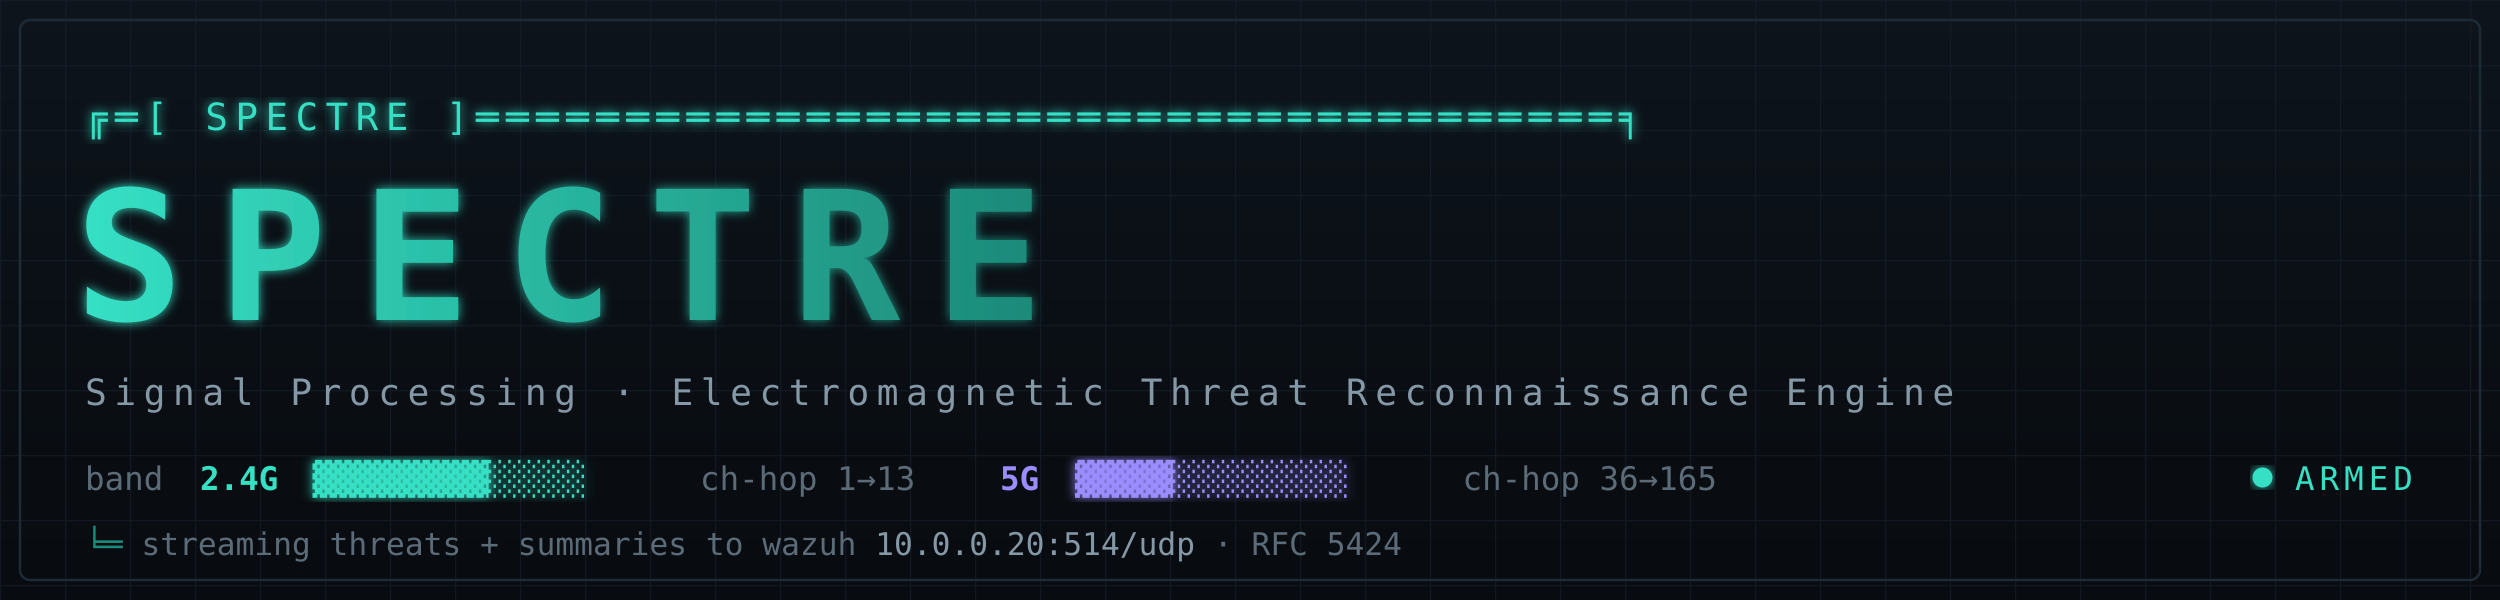
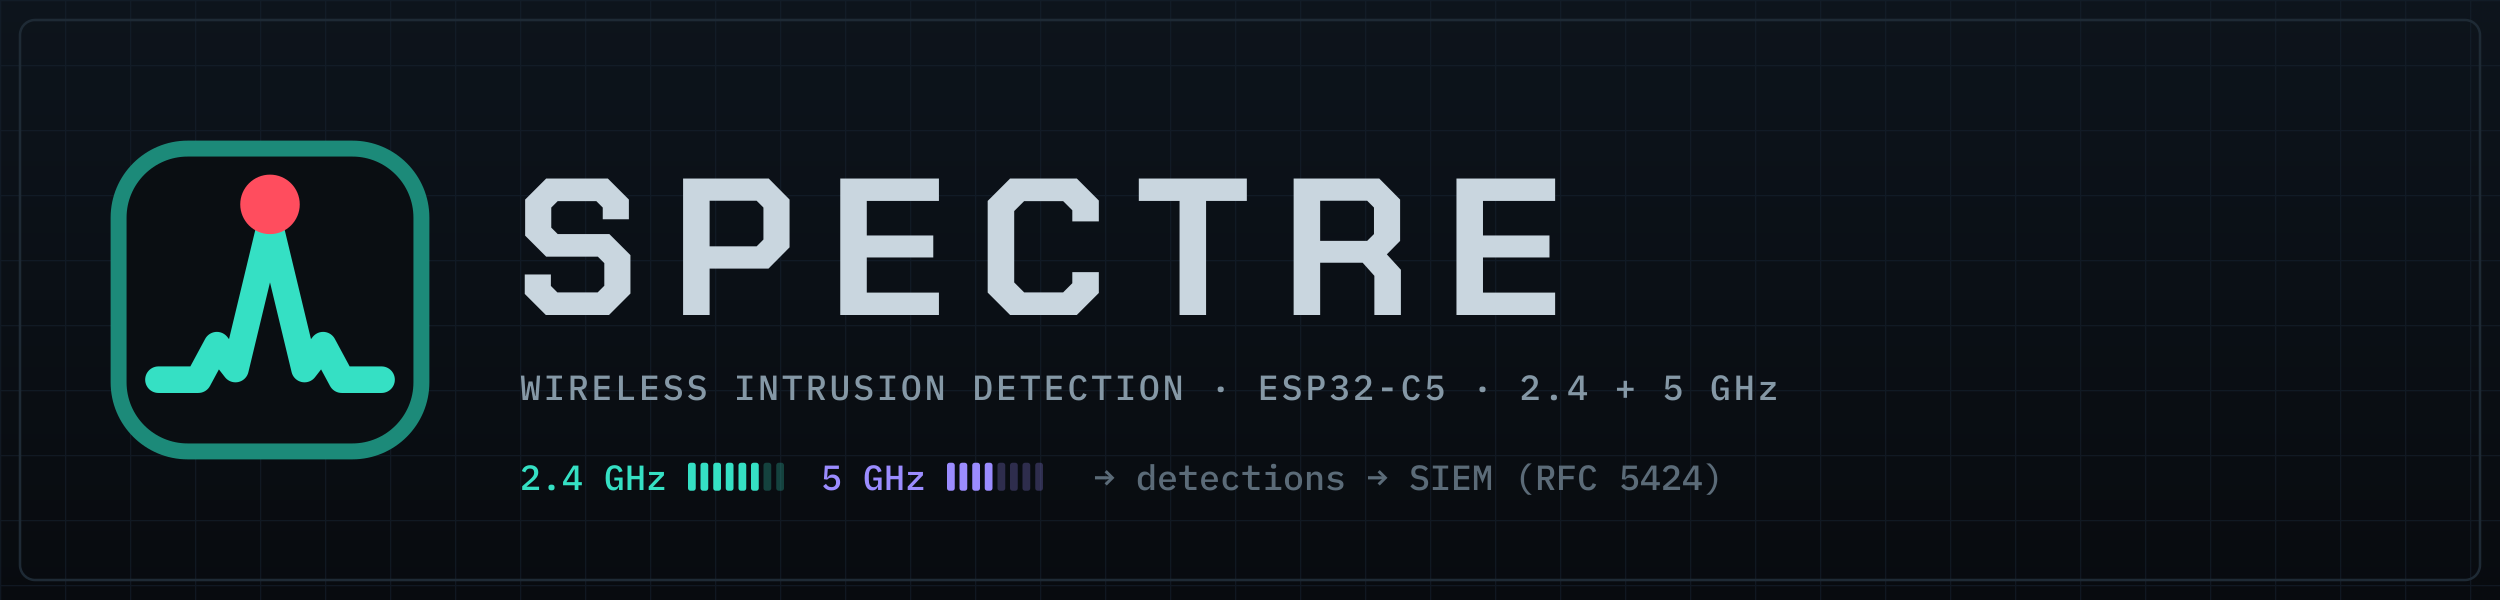
- <svg xmlns="http://www.w3.org/2000/svg" width="1000" height="240" viewBox="0 0 1000 240" font-family="'SFMono-Regular','JetBrains Mono',Consolas,monospace">
+ <svg xmlns="http://www.w3.org/2000/svg" width="1000" height="240" viewBox="0 0 1000 240" role="img" aria-label="SPECTRE">
  <defs>
+     <pattern id="grid" width="26" height="26" patternUnits="userSpaceOnUse">
+       <path d="M26 0H0V26" fill="none" stroke="#16222e" stroke-width="1" />
+     </pattern>
    <linearGradient id="bg" x1="0" y1="0" x2="0" y2="1">
      <stop offset="0" stop-color="#0d141c" />
      <stop offset="1" stop-color="#080b0f" />
    </linearGradient>
-     <linearGradient id="phos" x1="0" y1="0" x2="1" y2="0">
-       <stop offset="0" stop-color="#35e0c4" />
-       <stop offset="1" stop-color="#1c8a79" />
-     </linearGradient>
-     <filter id="glow">
-       <feGaussianBlur stdDeviation="2.2" result="b" />
-       <feMerge>
-         <feMergeNode in="b" />
-         <feMergeNode in="SourceGraphic" />
-       </feMerge>
-     </filter>
-     <pattern id="grid" width="26" height="26" patternUnits="userSpaceOnUse">
-       <path d="M26 0H0V26" fill="none" stroke="#16222e" stroke-width="1" />
-     </pattern>
  </defs>
  <rect width="1000" height="240" fill="url(#bg)" />
  <rect width="1000" height="240" fill="url(#grid)" opacity="0.6" />
-   <rect x="8" y="8" width="984" height="224" fill="none" stroke="#1e2a35" rx="4" />
-   <text x="34" y="52" fill="#35e0c4" font-size="15" letter-spacing="3" filter="url(#glow)">╔═[ SPECTRE ]══════════════════════════════════════╕</text>
-   <text x="30" y="128" fill="url(#phos)" font-size="72" font-weight="700" letter-spacing="14" filter="url(#glow)">SPECTRE</text>
-   <text x="34" y="162" fill="#8598a6" font-size="14.5" letter-spacing="3">Signal Processing · Electromagnetic Threat Reconnaissance Engine</text>
-   <text x="34" y="196" fill="#5b6b78" font-size="13">band</text>
-   <text x="80" y="196" fill="#35e0c4" font-size="13" font-weight="600">2.4G</text>
-   <text x="125" y="196" fill="#35e0c4" font-size="13" filter="url(#glow)">▓▓▓▓▓▓▓▓▓░░░░░</text>
-   <text x="280" y="196" fill="#5b6b78" font-size="13">ch-hop 1→13</text>
-   <text x="400" y="196" fill="#9b8cff" font-size="13" font-weight="600">5G</text>
-   <text x="430" y="196" fill="#9b8cff" font-size="13" filter="url(#glow)">▓▓▓▓▓░░░░░░░░░</text>
-   <text x="585" y="196" fill="#5b6b78" font-size="13">ch-hop 36→165</text>
-   <circle cx="905" cy="191" r="4" fill="#35e0c4" filter="url(#glow)" />
-   <text x="918" y="196" fill="#35e0c4" font-size="13" letter-spacing="2">ARMED</text>
-   <text x="34" y="222" fill="#5b6b78" font-size="12.5">
-     <tspan fill="#1c8a79">╘═</tspan> streaming threats + summaries to wazuh <tspan fill="#8598a6">10.0.0.20:514/udp</tspan> · RFC 5424</text>
+   <rect x="8" y="8" width="984" height="224" fill="none" stroke="#1e2a35" rx="6" />
+   <g transform="translate(40 52) scale(2.125)">
+     <rect x="3.5" y="3.5" width="57" height="57" rx="13" fill="#0a0e12" stroke="#1c8a79" stroke-width="3" />
+     <path d="M11 47 H18.5 L22 40.5 L25.5 45 L32 18 L38.5 45 L42 40.5 L45.5 47 H53" fill="none" stroke="#35e0c4" stroke-width="5" stroke-linecap="round" stroke-linejoin="round" />
+     <circle cx="32" cy="14" r="5.6" fill="#ff4d5e" />
+   </g>
+   <path d="M209.9 117.576V109.776H220.352V114.378L222.926 116.952H239.072L241.724 114.3V105.252L239.15 102.678H218.48L210.056 94.254V79.824L218.48 71.4H243.128L251.552 79.824V87.702H241.1V83.022L238.526 80.448H223.082L220.508 83.022V91.056L223.082 93.63H243.752L252.176 102.054V117.42L243.596 126.0H218.324Z M273.236 71.4H307.478L315.824 79.824V98.934L307.4 107.436H283.844V126.0H273.236ZM302.642 98.544 305.372 95.814V83.022L302.642 80.292H283.844V98.544Z M336.104 71.4H375.572V80.37H346.712V94.176H373.31V102.99H346.712V117.03H375.572V126.0H336.104Z M395.072 117.03V80.37L404.042 71.4H430.718L439.532 80.214V88.56H428.924V84.114L425.258 80.448H409.658L405.68 84.426V112.974L409.658 116.952H425.258L428.924 113.286V108.84H439.532V117.186L430.718 126.0H404.042Z M471.824 80.37H455.522V71.4H498.734V80.37H482.432V126.0H471.824Z M560.354 107.904V126.0H549.746V110.322L545.066 105.096H528.062V126.0H517.454V71.4H551.696L560.042 79.824V96.36L554.738 101.742ZM528.062 96.36H546.86L549.59 93.63V83.022L546.86 80.292H528.062Z M582.584 71.4H622.052V80.37H593.192V94.176H619.79V102.99H593.192V117.03H622.052V126.0H582.584Z" fill="#c9d6df" />
+   <path d="M209.05 160.0 208.35 150.228H209.722L210.072 155.912L210.226 158.418H210.338L211.444 152.594H212.998L214.104 158.418H214.216L214.37 155.912L214.734 150.228H216.05L215.35 160.0H213.25L212.256 154.344H212.144L211.15 160.0Z M218.64 160.0V158.81H220.936V151.418H218.64V150.228H224.8V151.418H222.504V158.81H224.8V160.0Z M229.77 160.0H228.216V150.228H231.87Q233.27 150.228 234.005 151.012Q234.74 151.796 234.74 153.168Q234.74 154.288 234.194 155.016Q233.648 155.744 232.626 155.912L234.88 160.0H233.144L231.072 156.052H229.77ZM231.646 154.792Q233.102 154.792 233.102 153.462V152.86Q233.102 151.53 231.646 151.53H229.77V154.792Z M237.764 160.0V150.228H243.882V151.544H239.332V154.386H243.714V155.702H239.332V158.684H243.882V160.0Z M247.592 160.0V150.228H249.16V158.684H253.612V160.0Z M256.804 160.0V150.228H262.922V151.544H258.372V154.386H262.754V155.702H258.372V158.684H262.922V160.0Z M269.236 160.168Q267.962 160.168 267.094 159.72Q266.226 159.272 265.666 158.53L266.674 157.564Q267.234 158.236 267.864 158.551Q268.494 158.866 269.292 158.866Q270.216 158.866 270.713 158.446Q271.21 158.026 271.21 157.242Q271.21 156.612 270.846 156.269Q270.482 155.926 269.6 155.772L268.536 155.604Q267.836 155.492 267.36 155.233Q266.884 154.974 266.59 154.617Q266.296 154.26 266.163 153.819Q266.03 153.378 266.03 152.888Q266.03 151.502 266.926 150.781Q267.822 150.06 269.39 150.06Q270.552 150.06 271.371 150.431Q272.19 150.802 272.694 151.474L271.714 152.454Q271.308 151.964 270.755 151.663Q270.202 151.362 269.39 151.362Q268.522 151.362 268.067 151.733Q267.612 152.104 267.612 152.818Q267.612 153.42 267.969 153.763Q268.326 154.106 269.236 154.26L270.272 154.442Q271.588 154.68 272.19 155.401Q272.792 156.122 272.792 157.158Q272.792 157.83 272.561 158.39Q272.33 158.95 271.875 159.342Q271.42 159.734 270.755 159.951Q270.09 160.168 269.236 160.168Z M278.756 160.168Q277.482 160.168 276.614 159.72Q275.746 159.272 275.186 158.53L276.194 157.564Q276.754 158.236 277.384 158.551Q278.014 158.866 278.812 158.866Q279.736 158.866 280.233 158.446Q280.73 158.026 280.73 157.242Q280.73 156.612 280.366 156.269Q280.002 155.926 279.12 155.772L278.056 155.604Q277.356 155.492 276.88 155.233Q276.404 154.974 276.11 154.617Q275.816 154.26 275.683 153.819Q275.55 153.378 275.55 152.888Q275.55 151.502 276.446 150.781Q277.342 150.06 278.91 150.06Q280.072 150.06 280.891 150.431Q281.71 150.802 282.214 151.474L281.234 152.454Q280.828 151.964 280.275 151.663Q279.722 151.362 278.91 151.362Q278.042 151.362 277.587 151.733Q277.132 152.104 277.132 152.818Q277.132 153.42 277.489 153.763Q277.846 154.106 278.756 154.26L279.792 154.442Q281.108 154.68 281.71 155.401Q282.312 156.122 282.312 157.158Q282.312 157.83 282.081 158.39Q281.85 158.95 281.395 159.342Q280.94 159.734 280.275 159.951Q279.61 160.168 278.756 160.168Z  M294.8 160.0V158.81H297.096V151.418H294.8V150.228H300.96V151.418H298.664V158.81H300.96V160.0Z M305.706 152.482H305.58V160.0H304.208V150.228H306.224L309.094 157.746H309.22V150.228H310.592V160.0H308.576Z M317.704 151.544V160.0H316.136V151.544H313.07V150.228H320.77V151.544Z M324.97 160.0H323.416V150.228H327.07Q328.47 150.228 329.205 151.012Q329.94 151.796 329.94 153.168Q329.94 154.288 329.394 155.016Q328.848 155.744 327.826 155.912L330.08 160.0H328.344L326.272 156.052H324.97ZM326.846 154.792Q328.302 154.792 328.302 153.462V152.86Q328.302 151.53 326.846 151.53H324.97V154.792Z M334.294 150.228V156.234Q334.294 156.836 334.329 157.326Q334.364 157.816 334.532 158.159Q334.7 158.502 335.036 158.684Q335.372 158.866 335.96 158.866Q336.548 158.866 336.884 158.684Q337.22 158.502 337.388 158.159Q337.556 157.816 337.591 157.326Q337.626 156.836 337.626 156.234V150.228H339.194V155.954Q339.194 157.004 339.075 157.795Q338.956 158.586 338.606 159.111Q338.256 159.636 337.619 159.902Q336.982 160.168 335.96 160.168Q334.938 160.168 334.301 159.902Q333.664 159.636 333.314 159.111Q332.964 158.586 332.845 157.795Q332.726 157.004 332.726 155.954V150.228Z M345.396 160.168Q344.122 160.168 343.254 159.72Q342.386 159.272 341.826 158.53L342.834 157.564Q343.394 158.236 344.024 158.551Q344.654 158.866 345.452 158.866Q346.376 158.866 346.873 158.446Q347.37 158.026 347.37 157.242Q347.37 156.612 347.006 156.269Q346.642 155.926 345.76 155.772L344.696 155.604Q343.996 155.492 343.52 155.233Q343.044 154.974 342.75 154.617Q342.456 154.26 342.323 153.819Q342.19 153.378 342.19 152.888Q342.19 151.502 343.086 150.781Q343.982 150.06 345.55 150.06Q346.712 150.06 347.531 150.431Q348.35 150.802 348.854 151.474L347.874 152.454Q347.468 151.964 346.915 151.663Q346.362 151.362 345.55 151.362Q344.682 151.362 344.227 151.733Q343.772 152.104 343.772 152.818Q343.772 153.42 344.129 153.763Q344.486 154.106 345.396 154.26L346.432 154.442Q347.748 154.68 348.35 155.401Q348.952 156.122 348.952 157.158Q348.952 157.83 348.721 158.39Q348.49 158.95 348.035 159.342Q347.58 159.734 346.915 159.951Q346.25 160.168 345.396 160.168Z M351.92 160.0V158.81H354.216V151.418H351.92V150.228H358.08V151.418H355.784V158.81H358.08V160.0Z M364.52 160.168Q363.596 160.168 362.917 159.825Q362.238 159.482 361.797 158.838Q361.356 158.194 361.146 157.256Q360.936 156.318 360.936 155.114Q360.936 153.924 361.146 152.979Q361.356 152.034 361.797 151.39Q362.238 150.746 362.917 150.403Q363.596 150.06 364.52 150.06Q365.444 150.06 366.123 150.403Q366.802 150.746 367.243 151.39Q367.684 152.034 367.894 152.979Q368.104 153.924 368.104 155.114Q368.104 156.318 367.894 157.256Q367.684 158.194 367.243 158.838Q366.802 159.482 366.123 159.825Q365.444 160.168 364.52 160.168ZM364.52 158.866Q365.57 158.866 366.004 158.075Q366.438 157.284 366.438 155.926V154.288Q366.438 152.944 366.004 152.153Q365.57 151.362 364.52 151.362Q363.47 151.362 363.036 152.153Q362.602 152.944 362.602 154.288V155.94Q362.602 157.284 363.036 158.075Q363.47 158.866 364.52 158.866Z M372.346 152.482H372.22V160.0H370.848V150.228H372.864L375.734 157.746H375.86V150.228H377.232V160.0H375.216Z  M390.028 150.228H392.94Q394.816 150.228 395.719 151.474Q396.622 152.72 396.622 155.114Q396.622 157.508 395.719 158.754Q394.816 160.0 392.94 160.0H390.028ZM392.842 158.712Q393.92 158.712 394.445 157.991Q394.97 157.27 394.97 155.926V154.302Q394.97 152.958 394.445 152.237Q393.92 151.516 392.842 151.516H391.582V158.712Z M399.604 160.0V150.228H405.722V151.544H401.172V154.386H405.554V155.702H401.172V158.684H405.722V160.0Z M412.904 151.544V160.0H411.336V151.544H408.27V150.228H415.97V151.544Z M418.644 160.0V150.228H424.762V151.544H420.212V154.386H424.594V155.702H420.212V158.684H424.762V160.0Z M431.44 160.168Q429.578 160.168 428.675 158.852Q427.772 157.536 427.772 155.114Q427.772 152.692 428.675 151.376Q429.578 150.06 431.44 150.06Q432.154 150.06 432.679 150.249Q433.204 150.438 433.582 150.767Q433.96 151.096 434.219 151.537Q434.478 151.978 434.646 152.482L433.232 152.958Q433.12 152.622 432.98 152.328Q432.84 152.034 432.63 151.824Q432.42 151.614 432.133 151.488Q431.846 151.362 431.426 151.362Q430.39 151.362 429.914 152.153Q429.438 152.944 429.438 154.288V155.94Q429.438 157.284 429.914 158.075Q430.39 158.866 431.426 158.866Q431.846 158.866 432.133 158.74Q432.42 158.614 432.63 158.404Q432.84 158.194 432.98 157.9Q433.12 157.606 433.232 157.27L434.646 157.746Q434.478 158.25 434.219 158.691Q433.96 159.132 433.582 159.461Q433.204 159.79 432.679 159.979Q432.154 160.168 431.44 160.168Z M441.464 151.544V160.0H439.896V151.544H436.83V150.228H444.53V151.544Z M447.12 160.0V158.81H449.416V151.418H447.12V150.228H453.28V151.418H450.984V158.81H453.28V160.0Z M459.72 160.168Q458.796 160.168 458.117 159.825Q457.438 159.482 456.997 158.838Q456.556 158.194 456.346 157.256Q456.136 156.318 456.136 155.114Q456.136 153.924 456.346 152.979Q456.556 152.034 456.997 151.39Q457.438 150.746 458.117 150.403Q458.796 150.06 459.72 150.06Q460.644 150.06 461.323 150.403Q462.002 150.746 462.443 151.39Q462.884 152.034 463.094 152.979Q463.304 153.924 463.304 155.114Q463.304 156.318 463.094 157.256Q462.884 158.194 462.443 158.838Q462.002 159.482 461.323 159.825Q460.644 160.168 459.72 160.168ZM459.72 158.866Q460.77 158.866 461.204 158.075Q461.638 157.284 461.638 155.926V154.288Q461.638 152.944 461.204 152.153Q460.77 151.362 459.72 151.362Q458.67 151.362 458.236 152.153Q457.802 152.944 457.802 154.288V155.94Q457.802 157.284 458.236 158.075Q458.67 158.866 459.72 158.866Z M467.546 152.482H467.42V160.0H466.048V150.228H468.064L470.934 157.746H471.06V150.228H472.432V160.0H470.416Z  M488.28 156.892Q487.608 156.892 487.335 156.612Q487.062 156.332 487.062 155.926V155.562Q487.062 155.156 487.335 154.876Q487.608 154.596 488.28 154.596Q488.952 154.596 489.225 154.876Q489.498 155.156 489.498 155.562V155.926Q489.498 156.332 489.225 156.612Q488.952 156.892 488.28 156.892Z  M504.324 160.0V150.228H510.442V151.544H505.892V154.386H510.274V155.702H505.892V158.684H510.442V160.0Z M516.756 160.168Q515.482 160.168 514.614 159.72Q513.746 159.272 513.186 158.53L514.194 157.564Q514.754 158.236 515.384 158.551Q516.014 158.866 516.812 158.866Q517.736 158.866 518.233 158.446Q518.73 158.026 518.73 157.242Q518.73 156.612 518.366 156.269Q518.002 155.926 517.12 155.772L516.056 155.604Q515.356 155.492 514.88 155.233Q514.404 154.974 514.11 154.617Q513.816 154.26 513.683 153.819Q513.55 153.378 513.55 152.888Q513.55 151.502 514.446 150.781Q515.342 150.06 516.91 150.06Q518.072 150.06 518.891 150.431Q519.71 150.802 520.214 151.474L519.234 152.454Q518.828 151.964 518.275 151.663Q517.722 151.362 516.91 151.362Q516.042 151.362 515.587 151.733Q515.132 152.104 515.132 152.818Q515.132 153.42 515.489 153.763Q515.846 154.106 516.756 154.26L517.792 154.442Q519.108 154.68 519.71 155.401Q520.312 156.122 520.312 157.158Q520.312 157.83 520.081 158.39Q519.85 158.95 519.395 159.342Q518.94 159.734 518.275 159.951Q517.61 160.168 516.756 160.168Z M523.336 160.0V150.228H526.99Q528.39 150.228 529.125 151.012Q529.86 151.796 529.86 153.168Q529.86 154.54 529.125 155.324Q528.39 156.108 526.99 156.108H524.904V160.0ZM524.904 154.806H526.752Q528.208 154.806 528.208 153.462V152.86Q528.208 151.53 526.752 151.53H524.904Z M535.474 154.26Q536.412 154.26 536.867 153.861Q537.322 153.462 537.322 152.86V152.762Q537.322 152.09 536.881 151.733Q536.44 151.376 535.698 151.376Q534.984 151.376 534.487 151.698Q533.99 152.02 533.654 152.58L532.59 151.67Q532.814 151.348 533.108 151.054Q533.402 150.76 533.78 150.543Q534.158 150.326 534.648 150.193Q535.138 150.06 535.754 150.06Q536.44 150.06 537.028 150.228Q537.616 150.396 538.05 150.725Q538.484 151.054 538.722 151.523Q538.96 151.992 538.96 152.58Q538.96 153.042 538.813 153.42Q538.666 153.798 538.407 154.085Q538.148 154.372 537.798 154.554Q537.448 154.736 537.056 154.82V154.89Q537.476 154.974 537.854 155.163Q538.232 155.352 538.526 155.653Q538.82 155.954 538.988 156.367Q539.156 156.78 539.156 157.312Q539.156 157.956 538.904 158.481Q538.652 159.006 538.183 159.384Q537.714 159.762 537.056 159.965Q536.398 160.168 535.586 160.168Q534.9 160.168 534.375 160.021Q533.85 159.874 533.444 159.629Q533.038 159.384 532.737 159.069Q532.436 158.754 532.212 158.418L533.374 157.522Q533.738 158.11 534.235 158.481Q534.732 158.852 535.6 158.852Q536.524 158.852 537.014 158.425Q537.504 157.998 537.504 157.242V157.13Q537.504 156.374 536.993 155.975Q536.482 155.576 535.516 155.576H534.466V154.26Z M548.83 160.0H542.082V158.502L545.274 155.716Q546.03 155.044 546.443 154.442Q546.856 153.84 546.856 153.168V153.014Q546.856 152.244 546.436 151.831Q546.016 151.418 545.218 151.418Q544.406 151.418 543.965 151.852Q543.524 152.286 543.328 152.958L541.956 152.44Q542.096 151.978 542.362 151.551Q542.628 151.124 543.041 150.788Q543.454 150.452 544.021 150.256Q544.588 150.06 545.33 150.06Q546.086 150.06 546.681 150.277Q547.276 150.494 547.682 150.872Q548.088 151.25 548.298 151.775Q548.508 152.3 548.508 152.93Q548.508 153.518 548.333 154.015Q548.158 154.512 547.843 154.967Q547.528 155.422 547.094 155.842Q546.66 156.262 546.142 156.682L543.776 158.67H548.83Z M552.806 156.5V154.974H557.034V156.5Z M564.72 160.168Q562.858 160.168 561.955 158.852Q561.052 157.536 561.052 155.114Q561.052 152.692 561.955 151.376Q562.858 150.06 564.72 150.06Q565.434 150.06 565.959 150.249Q566.484 150.438 566.862 150.767Q567.24 151.096 567.499 151.537Q567.758 151.978 567.926 152.482L566.512 152.958Q566.4 152.622 566.26 152.328Q566.12 152.034 565.91 151.824Q565.7 151.614 565.413 151.488Q565.126 151.362 564.706 151.362Q563.67 151.362 563.194 152.153Q562.718 152.944 562.718 154.288V155.94Q562.718 157.284 563.194 158.075Q563.67 158.866 564.706 158.866Q565.126 158.866 565.413 158.74Q565.7 158.614 565.91 158.404Q566.12 158.194 566.26 157.9Q566.4 157.606 566.512 157.27L567.926 157.746Q567.758 158.25 567.499 158.691Q567.24 159.132 566.862 159.461Q566.484 159.79 565.959 159.979Q565.434 160.168 564.72 160.168Z M576.914 151.586H572.476L572.224 155.058H572.336Q572.672 154.484 573.148 154.141Q573.624 153.798 574.45 153.798Q575.08 153.798 575.619 154.008Q576.158 154.218 576.557 154.61Q576.956 155.002 577.187 155.569Q577.418 156.136 577.418 156.85Q577.418 157.578 577.18 158.187Q576.942 158.796 576.494 159.237Q576.046 159.678 575.388 159.923Q574.73 160.168 573.89 160.168Q573.232 160.168 572.721 160.021Q572.21 159.874 571.811 159.629Q571.412 159.384 571.118 159.069Q570.824 158.754 570.6 158.418L571.748 157.522Q571.93 157.802 572.133 158.047Q572.336 158.292 572.588 158.474Q572.84 158.656 573.169 158.754Q573.498 158.852 573.918 158.852Q574.828 158.852 575.304 158.355Q575.78 157.858 575.78 157.004V156.892Q575.78 156.038 575.297 155.562Q574.814 155.086 573.918 155.086Q573.26 155.086 572.882 155.324Q572.504 155.562 572.224 155.856L570.922 155.674L571.286 150.228H576.914Z  M593 156.892Q592.328 156.892 592.055 156.612Q591.782 156.332 591.782 155.926V155.562Q591.782 155.156 592.055 154.876Q592.328 154.596 593 154.596Q593.672 154.596 593.945 154.876Q594.218 155.156 594.218 155.562V155.926Q594.218 156.332 593.945 156.612Q593.672 156.892 593 156.892Z  M615.47 160.0H608.722V158.502L611.914 155.716Q612.67 155.044 613.083 154.442Q613.496 153.84 613.496 153.168V153.014Q613.496 152.244 613.076 151.831Q612.656 151.418 611.858 151.418Q611.046 151.418 610.605 151.852Q610.164 152.286 609.968 152.958L608.596 152.44Q608.736 151.978 609.002 151.551Q609.268 151.124 609.681 150.788Q610.094 150.452 610.661 150.256Q611.228 150.06 611.97 150.06Q612.726 150.06 613.321 150.277Q613.916 150.494 614.322 150.872Q614.728 151.25 614.938 151.775Q615.148 152.3 615.148 152.93Q615.148 153.518 614.973 154.015Q614.798 154.512 614.483 154.967Q614.168 155.422 613.734 155.842Q613.3 156.262 612.782 156.682L610.416 158.67H615.47Z M621.56 160.14Q620.888 160.14 620.615 159.86Q620.342 159.58 620.342 159.174V158.81Q620.342 158.404 620.615 158.124Q620.888 157.844 621.56 157.844Q622.232 157.844 622.505 158.124Q622.778 158.404 622.778 158.81V159.174Q622.778 159.58 622.505 159.86Q622.232 160.14 621.56 160.14Z M631.948 160.0V158.096H627.3V156.752L631.388 150.228H633.446V156.864H634.818V158.096H633.446V160.0ZM628.63 156.864H631.948V151.67H631.864Z  M649.434 159.132V156.346H646.788V155.1H649.434V152.314H650.806V155.1H653.452V156.346H650.806V159.132Z  M672.114 151.586H667.676L667.424 155.058H667.536Q667.872 154.484 668.348 154.141Q668.824 153.798 669.65 153.798Q670.28 153.798 670.819 154.008Q671.358 154.218 671.757 154.61Q672.156 155.002 672.387 155.569Q672.618 156.136 672.618 156.85Q672.618 157.578 672.38 158.187Q672.142 158.796 671.694 159.237Q671.246 159.678 670.588 159.923Q669.93 160.168 669.09 160.168Q668.432 160.168 667.921 160.021Q667.41 159.874 667.011 159.629Q666.612 159.384 666.318 159.069Q666.024 158.754 665.8 158.418L666.948 157.522Q667.13 157.802 667.333 158.047Q667.536 158.292 667.788 158.474Q668.04 158.656 668.369 158.754Q668.698 158.852 669.118 158.852Q670.028 158.852 670.504 158.355Q670.98 157.858 670.98 157.004V156.892Q670.98 156.038 670.497 155.562Q670.014 155.086 669.118 155.086Q668.46 155.086 668.082 155.324Q667.704 155.562 667.424 155.856L666.122 155.674L666.486 150.228H672.114Z  M690.02 158.656H689.922Q689.796 158.95 689.621 159.223Q689.446 159.496 689.187 159.706Q688.928 159.916 688.564 160.042Q688.2 160.168 687.724 160.168Q686.198 160.168 685.428 158.866Q684.658 157.564 684.658 155.184Q684.658 152.692 685.54 151.376Q686.422 150.06 688.242 150.06Q688.956 150.06 689.495 150.256Q690.034 150.452 690.412 150.781Q690.79 151.11 691.042 151.551Q691.294 151.992 691.448 152.482L690.034 152.958Q689.922 152.636 689.782 152.349Q689.642 152.062 689.439 151.838Q689.236 151.614 688.949 151.488Q688.662 151.362 688.256 151.362Q687.234 151.362 686.779 152.153Q686.324 152.944 686.324 154.288V155.842Q686.324 156.514 686.422 157.074Q686.52 157.634 686.751 158.033Q686.982 158.432 687.353 158.656Q687.724 158.88 688.256 158.88Q689.11 158.88 689.565 158.369Q690.02 157.858 690.02 157.06V156.178H688.13V155.002H691.448V160.0H690.02Z M699.344 155.702H696.096V160.0H694.528V150.228H696.096V154.386H699.344V150.228H700.912V160.0H699.344Z M704.118 160.0V158.656L708.514 154.008H704.272V152.776H710.222V154.12L705.826 158.768H710.362V160.0Z" fill="#8598a6" />
+   <path d="M215.63 196.0H208.882V194.502L212.074 191.716Q212.83 191.044 213.243 190.442Q213.656 189.84 213.656 189.168V189.014Q213.656 188.244 213.236 187.831Q212.816 187.418 212.018 187.418Q211.206 187.418 210.765 187.852Q210.324 188.286 210.128 188.958L208.756 188.44Q208.896 187.978 209.162 187.551Q209.428 187.124 209.841 186.788Q210.254 186.452 210.821 186.256Q211.388 186.06 212.13 186.06Q212.886 186.06 213.481 186.277Q214.076 186.494 214.482 186.872Q214.888 187.25 215.098 187.775Q215.308 188.3 215.308 188.93Q215.308 189.518 215.133 190.015Q214.958 190.512 214.643 190.967Q214.328 191.422 213.894 191.842Q213.46 192.262 212.942 192.682L210.576 194.67H215.63Z M220.6 196.14Q219.928 196.14 219.655 195.86Q219.382 195.58 219.382 195.174V194.81Q219.382 194.404 219.655 194.124Q219.928 193.844 220.6 193.844Q221.272 193.844 221.545 194.124Q221.818 194.404 221.818 194.81V195.174Q221.818 195.58 221.545 195.86Q221.272 196.14 220.6 196.14Z M229.868 196.0V194.096H225.22V192.752L229.308 186.228H231.366V192.864H232.738V194.096H231.366V196.0ZM226.55 192.864H229.868V187.67H229.784Z  M247.62 194.656H247.522Q247.396 194.95 247.221 195.223Q247.046 195.496 246.787 195.706Q246.528 195.916 246.164 196.042Q245.8 196.168 245.324 196.168Q243.798 196.168 243.028 194.866Q242.258 193.564 242.258 191.184Q242.258 188.692 243.14 187.376Q244.022 186.06 245.842 186.06Q246.556 186.06 247.095 186.256Q247.634 186.452 248.012 186.781Q248.39 187.11 248.642 187.551Q248.894 187.992 249.048 188.482L247.634 188.958Q247.522 188.636 247.382 188.349Q247.242 188.062 247.039 187.838Q246.836 187.614 246.549 187.488Q246.262 187.362 245.856 187.362Q244.834 187.362 244.379 188.153Q243.924 188.944 243.924 190.288V191.842Q243.924 192.514 244.022 193.074Q244.12 193.634 244.351 194.033Q244.582 194.432 244.953 194.656Q245.324 194.88 245.856 194.88Q246.71 194.88 247.165 194.369Q247.62 193.858 247.62 193.06V192.178H245.73V191.002H249.048V196.0H247.62Z M255.824 191.702H252.576V196.0H251.008V186.228H252.576V190.386H255.824V186.228H257.392V196.0H255.824Z M259.478 196.0V194.656L263.874 190.008H259.632V188.776H265.582V190.12L261.186 194.768H265.722V196.0Z" fill="#35e0c4" />
+   <rect x="275.2" y="185.1" width="3.1" height="11.2" rx="1" fill="#35e0c4" opacity="1" />
+   <rect x="280.2" y="185.1" width="3.1" height="11.2" rx="1" fill="#35e0c4" opacity="1" />
+   <rect x="285.3" y="185.1" width="3.1" height="11.2" rx="1" fill="#35e0c4" opacity="1" />
+   <rect x="290.3" y="185.1" width="3.1" height="11.2" rx="1" fill="#35e0c4" opacity="1" />
+   <rect x="295.4" y="185.1" width="3.1" height="11.2" rx="1" fill="#35e0c4" opacity="1" />
+   <rect x="300.4" y="185.1" width="3.1" height="11.2" rx="1" fill="#35e0c4" opacity="1" />
+   <rect x="305.4" y="185.1" width="3.1" height="11.2" rx="1" fill="#35e0c4" opacity="0.25" />
+   <rect x="310.5" y="185.1" width="3.1" height="11.2" rx="1" fill="#35e0c4" opacity="0.25" />
+   <path d="M335.554 187.586H331.116L330.864 191.058H330.976Q331.312 190.484 331.788 190.141Q332.264 189.798 333.09 189.798Q333.72 189.798 334.259 190.008Q334.798 190.218 335.197 190.61Q335.596 191.002 335.827 191.569Q336.058 192.136 336.058 192.85Q336.058 193.578 335.82 194.187Q335.582 194.796 335.134 195.237Q334.686 195.678 334.028 195.923Q333.37 196.168 332.53 196.168Q331.872 196.168 331.361 196.021Q330.85 195.874 330.451 195.629Q330.052 195.384 329.758 195.069Q329.464 194.754 329.24 194.418L330.388 193.522Q330.57 193.802 330.773 194.047Q330.976 194.292 331.228 194.474Q331.48 194.656 331.809 194.754Q332.138 194.852 332.558 194.852Q333.468 194.852 333.944 194.355Q334.42 193.858 334.42 193.004V192.892Q334.42 192.038 333.937 191.562Q333.454 191.086 332.558 191.086Q331.9 191.086 331.522 191.324Q331.144 191.562 330.864 191.856L329.562 191.674L329.926 186.228H335.554Z  M351.22 194.656H351.122Q350.996 194.95 350.821 195.223Q350.646 195.496 350.387 195.706Q350.128 195.916 349.764 196.042Q349.4 196.168 348.924 196.168Q347.398 196.168 346.628 194.866Q345.858 193.564 345.858 191.184Q345.858 188.692 346.74 187.376Q347.622 186.06 349.442 186.06Q350.156 186.06 350.695 186.256Q351.234 186.452 351.612 186.781Q351.99 187.11 352.242 187.551Q352.494 187.992 352.648 188.482L351.234 188.958Q351.122 188.636 350.982 188.349Q350.842 188.062 350.639 187.838Q350.436 187.614 350.149 187.488Q349.862 187.362 349.456 187.362Q348.434 187.362 347.979 188.153Q347.524 188.944 347.524 190.288V191.842Q347.524 192.514 347.622 193.074Q347.72 193.634 347.951 194.033Q348.182 194.432 348.553 194.656Q348.924 194.88 349.456 194.88Q350.31 194.88 350.765 194.369Q351.22 193.858 351.22 193.06V192.178H349.33V191.002H352.648V196.0H351.22Z M359.424 191.702H356.176V196.0H354.608V186.228H356.176V190.386H359.424V186.228H360.992V196.0H359.424Z M363.078 196.0V194.656L367.474 190.008H363.232V188.776H369.182V190.12L364.786 194.768H369.322V196.0Z" fill="#9b8cff" />
+   <rect x="378.8" y="185.1" width="3.1" height="11.2" rx="1" fill="#9b8cff" opacity="1" />
+   <rect x="383.8" y="185.1" width="3.1" height="11.2" rx="1" fill="#9b8cff" opacity="1" />
+   <rect x="388.9" y="185.1" width="3.1" height="11.2" rx="1" fill="#9b8cff" opacity="1" />
+   <rect x="393.9" y="185.1" width="3.1" height="11.2" rx="1" fill="#9b8cff" opacity="1" />
+   <rect x="399.0" y="185.1" width="3.1" height="11.2" rx="1" fill="#9b8cff" opacity="0.25" />
+   <rect x="404.0" y="185.1" width="3.1" height="11.2" rx="1" fill="#9b8cff" opacity="0.25" />
+   <rect x="409.0" y="185.1" width="3.1" height="11.2" rx="1" fill="#9b8cff" opacity="0.25" />
+   <rect x="414.1" y="185.1" width="3.1" height="11.2" rx="1" fill="#9b8cff" opacity="0.25" />
+   <path d="M442.696 194.208 441.828 193.34 442.892 192.29 443.55 191.73 443.536 191.674 442.29 191.758H437.992V190.47H442.29L443.536 190.554L443.55 190.498L442.892 189.938L441.828 188.902L442.696 188.034L445.79 191.128Z  M460.168 194.768H460.084Q459.762 195.426 459.23 195.797Q458.698 196.168 457.9 196.168Q456.626 196.168 455.87 195.216Q455.114 194.264 455.114 192.388Q455.114 190.512 455.87 189.56Q456.626 188.608 457.9 188.608Q458.698 188.608 459.23 188.979Q459.762 189.35 460.084 190.008H460.168V185.64H461.694V196.0H460.168ZM458.53 194.922Q458.866 194.922 459.16 194.838Q459.454 194.754 459.678 194.586Q459.902 194.418 460.035 194.173Q460.168 193.928 460.168 193.592V191.184Q460.168 190.848 460.035 190.603Q459.902 190.358 459.678 190.19Q459.454 190.022 459.16 189.938Q458.866 189.854 458.53 189.854Q457.662 189.854 457.193 190.386Q456.724 190.918 456.724 191.8V192.976Q456.724 193.858 457.193 194.39Q457.662 194.922 458.53 194.922Z M467.154 196.168Q466.328 196.168 465.67 195.902Q465.012 195.636 464.564 195.146Q464.116 194.656 463.878 193.963Q463.64 193.27 463.64 192.402Q463.64 191.534 463.885 190.834Q464.13 190.134 464.571 189.637Q465.012 189.14 465.642 188.874Q466.272 188.608 467.042 188.608Q467.798 188.608 468.414 188.867Q469.03 189.126 469.464 189.602Q469.898 190.078 470.129 190.736Q470.36 191.394 470.36 192.192V192.766H465.18V193.004Q465.18 193.858 465.712 194.397Q466.244 194.936 467.182 194.936Q467.882 194.936 468.379 194.635Q468.876 194.334 469.184 193.83L470.136 194.67Q469.772 195.3 469.023 195.734Q468.274 196.168 467.154 196.168ZM467.042 189.77Q466.636 189.77 466.293 189.91Q465.95 190.05 465.705 190.309Q465.46 190.568 465.32 190.918Q465.18 191.268 465.18 191.688V191.786H468.806V191.646Q468.806 190.792 468.323 190.281Q467.84 189.77 467.042 189.77Z M475.834 196.0Q474.882 196.0 474.434 195.489Q473.986 194.978 473.986 194.166V190.008H471.76V188.776H473.342Q473.748 188.776 473.916 188.615Q474.084 188.454 474.084 188.034V186.228H475.512V188.776H478.592V190.008H475.512V194.768H478.592V196.0Z M483.954 196.168Q483.128 196.168 482.47 195.902Q481.812 195.636 481.364 195.146Q480.916 194.656 480.678 193.963Q480.44 193.27 480.44 192.402Q480.44 191.534 480.685 190.834Q480.93 190.134 481.371 189.637Q481.812 189.14 482.442 188.874Q483.072 188.608 483.842 188.608Q484.598 188.608 485.214 188.867Q485.83 189.126 486.264 189.602Q486.698 190.078 486.929 190.736Q487.16 191.394 487.16 192.192V192.766H481.98V193.004Q481.98 193.858 482.512 194.397Q483.044 194.936 483.982 194.936Q484.682 194.936 485.179 194.635Q485.676 194.334 485.984 193.83L486.936 194.67Q486.572 195.3 485.823 195.734Q485.074 196.168 483.954 196.168ZM483.842 189.77Q483.436 189.77 483.093 189.91Q482.75 190.05 482.505 190.309Q482.26 190.568 482.12 190.918Q481.98 191.268 481.98 191.688V191.786H485.606V191.646Q485.606 190.792 485.123 190.281Q484.64 189.77 483.842 189.77Z M492.466 196.168Q491.654 196.168 491.017 195.902Q490.38 195.636 489.939 195.146Q489.498 194.656 489.267 193.956Q489.036 193.256 489.036 192.388Q489.036 191.52 489.267 190.82Q489.498 190.12 489.939 189.63Q490.38 189.14 491.017 188.874Q491.654 188.608 492.452 188.608Q493.572 188.608 494.251 189.084Q494.93 189.56 495.266 190.316L494.076 190.96Q493.88 190.456 493.481 190.162Q493.082 189.868 492.452 189.868Q491.584 189.868 491.108 190.393Q490.632 190.918 490.632 191.786V192.99Q490.632 193.844 491.108 194.376Q491.584 194.908 492.48 194.908Q493.152 194.908 493.579 194.6Q494.006 194.292 494.258 193.76L495.378 194.446Q495.028 195.202 494.314 195.685Q493.6 196.168 492.466 196.168Z M501.034 196.0Q500.082 196.0 499.634 195.489Q499.186 194.978 499.186 194.166V190.008H496.96V188.776H498.542Q498.948 188.776 499.116 188.615Q499.284 188.454 499.284 188.034V186.228H500.712V188.776H503.792V190.008H500.712V194.768H503.792V196.0Z M509.448 187.46Q508.86 187.46 508.629 187.222Q508.398 186.984 508.398 186.634V186.34Q508.398 185.99 508.629 185.752Q508.86 185.514 509.434 185.514Q510.022 185.514 510.253 185.752Q510.484 185.99 510.484 186.34V186.634Q510.484 186.984 510.253 187.222Q510.022 187.46 509.448 187.46ZM506.214 194.768H508.678V190.008H506.214V188.776H510.204V194.768H512.514V196.0H506.214Z M517.4 196.168Q516.602 196.168 515.965 195.902Q515.328 195.636 514.887 195.146Q514.446 194.656 514.208 193.956Q513.97 193.256 513.97 192.388Q513.97 191.52 514.208 190.82Q514.446 190.12 514.887 189.63Q515.328 189.14 515.965 188.874Q516.602 188.608 517.4 188.608Q518.198 188.608 518.835 188.874Q519.472 189.14 519.913 189.63Q520.354 190.12 520.592 190.82Q520.83 191.52 520.83 192.388Q520.83 193.256 520.592 193.956Q520.354 194.656 519.913 195.146Q519.472 195.636 518.835 195.902Q518.198 196.168 517.4 196.168ZM517.4 194.964Q518.24 194.964 518.737 194.453Q519.234 193.942 519.234 192.934V191.842Q519.234 190.834 518.737 190.323Q518.24 189.812 517.4 189.812Q516.56 189.812 516.063 190.323Q515.566 190.834 515.566 191.842V192.934Q515.566 193.942 516.063 194.453Q516.56 194.964 517.4 194.964Z M522.776 196.0V188.776H524.302V190.008H524.372Q524.484 189.728 524.659 189.469Q524.834 189.21 525.086 189.021Q525.338 188.832 525.674 188.72Q526.01 188.608 526.458 188.608Q527.55 188.608 528.222 189.322Q528.894 190.036 528.894 191.352V196.0H527.368V191.576Q527.368 189.854 525.87 189.854Q525.576 189.854 525.296 189.931Q525.016 190.008 524.792 190.162Q524.568 190.316 524.435 190.554Q524.302 190.792 524.302 191.1V196.0Z M534.214 196.168Q533.038 196.168 532.191 195.79Q531.344 195.412 530.826 194.782L531.764 193.942Q532.24 194.46 532.835 194.733Q533.43 195.006 534.242 195.006Q534.984 195.006 535.439 194.754Q535.894 194.502 535.894 193.97Q535.894 193.746 535.81 193.592Q535.726 193.438 535.572 193.34Q535.418 193.242 535.215 193.186Q535.012 193.13 534.788 193.102L533.64 192.92Q533.22 192.864 532.786 192.738Q532.352 192.612 532.009 192.381Q531.666 192.15 531.449 191.786Q531.232 191.422 531.232 190.862Q531.232 189.756 532.079 189.182Q532.926 188.608 534.312 188.608Q535.32 188.608 536.055 188.909Q536.79 189.21 537.28 189.742L536.426 190.638Q536.146 190.316 535.628 190.043Q535.11 189.77 534.256 189.77Q532.73 189.77 532.73 190.736Q532.73 191.198 533.059 191.373Q533.388 191.548 533.836 191.604L534.984 191.786Q535.418 191.856 535.845 191.968Q536.272 192.08 536.615 192.311Q536.958 192.542 537.175 192.906Q537.392 193.27 537.392 193.83Q537.392 194.922 536.545 195.545Q535.698 196.168 534.214 196.168Z  M551.896 194.208 551.028 193.34 552.092 192.29 552.75 191.73 552.736 191.674 551.49 191.758H547.192V190.47H551.49L552.736 190.554L552.75 190.498L552.092 189.938L551.028 188.902L551.896 188.034L554.99 191.128Z  M567.716 196.168Q566.442 196.168 565.574 195.72Q564.706 195.272 564.146 194.53L565.154 193.564Q565.714 194.236 566.344 194.551Q566.974 194.866 567.772 194.866Q568.696 194.866 569.193 194.446Q569.69 194.026 569.69 193.242Q569.69 192.612 569.326 192.269Q568.962 191.926 568.08 191.772L567.016 191.604Q566.316 191.492 565.84 191.233Q565.364 190.974 565.07 190.617Q564.776 190.26 564.643 189.819Q564.51 189.378 564.51 188.888Q564.51 187.502 565.406 186.781Q566.302 186.06 567.87 186.06Q569.032 186.06 569.851 186.431Q570.67 186.802 571.174 187.474L570.194 188.454Q569.788 187.964 569.235 187.663Q568.682 187.362 567.87 187.362Q567.002 187.362 566.547 187.733Q566.092 188.104 566.092 188.818Q566.092 189.42 566.449 189.763Q566.806 190.106 567.716 190.26L568.752 190.442Q570.068 190.68 570.67 191.401Q571.272 192.122 571.272 193.158Q571.272 193.83 571.041 194.39Q570.81 194.95 570.355 195.342Q569.9 195.734 569.235 195.951Q568.57 196.168 567.716 196.168Z M573.12 196.0V194.81H575.416V187.418H573.12V186.228H579.28V187.418H576.984V194.81H579.28V196.0Z M581.604 196.0V186.228H587.722V187.544H583.172V190.386H587.554V191.702H583.172V194.684H587.722V196.0Z M595.03 191.324 595.072 188.384H594.96L593 193.41L591.04 188.384H590.928L590.97 191.324V196.0H589.584V186.228H591.502L593 190.106H593.098L594.61 186.228H596.416V196.0H595.03Z  M608.288 191.646Q608.288 190.624 608.519 189.679Q608.75 188.734 609.149 187.922Q609.548 187.11 610.08 186.459Q610.612 185.808 611.2 185.36H612.726Q612.096 185.808 611.536 186.41Q610.976 187.012 610.556 187.74Q610.136 188.468 609.884 189.287Q609.632 190.106 609.632 191.002V192.29Q609.632 193.186 609.884 194.005Q610.136 194.824 610.556 195.552Q610.976 196.28 611.536 196.882Q612.096 197.484 612.726 197.932H611.2Q610.612 197.498 610.08 196.84Q609.548 196.182 609.149 195.37Q608.75 194.558 608.519 193.613Q608.288 192.668 608.288 191.646Z M616.73 196.0H615.176V186.228H618.83Q620.23 186.228 620.965 187.012Q621.7 187.796 621.7 189.168Q621.7 190.288 621.154 191.016Q620.608 191.744 619.586 191.912L621.84 196.0H620.104L618.032 192.052H616.73ZM618.606 190.792Q620.062 190.792 620.062 189.462V188.86Q620.062 187.53 618.606 187.53H616.73V190.792Z M623.604 196.0V186.228H629.89V187.544H625.172V190.386H629.456V191.702H625.172V196.0Z M635.28 196.168Q633.418 196.168 632.515 194.852Q631.612 193.536 631.612 191.114Q631.612 188.692 632.515 187.376Q633.418 186.06 635.28 186.06Q635.994 186.06 636.519 186.249Q637.044 186.438 637.422 186.767Q637.8 187.096 638.059 187.537Q638.318 187.978 638.486 188.482L637.072 188.958Q636.96 188.622 636.82 188.328Q636.68 188.034 636.47 187.824Q636.26 187.614 635.973 187.488Q635.686 187.362 635.266 187.362Q634.23 187.362 633.754 188.153Q633.278 188.944 633.278 190.288V191.94Q633.278 193.284 633.754 194.075Q634.23 194.866 635.266 194.866Q635.686 194.866 635.973 194.74Q636.26 194.614 636.47 194.404Q636.68 194.194 636.82 193.9Q636.96 193.606 637.072 193.27L638.486 193.746Q638.318 194.25 638.059 194.691Q637.8 195.132 637.422 195.461Q637.044 195.79 636.519 195.979Q635.994 196.168 635.28 196.168Z  M654.754 187.586H650.316L650.064 191.058H650.176Q650.512 190.484 650.988 190.141Q651.464 189.798 652.29 189.798Q652.92 189.798 653.459 190.008Q653.998 190.218 654.397 190.61Q654.796 191.002 655.027 191.569Q655.258 192.136 655.258 192.85Q655.258 193.578 655.02 194.187Q654.782 194.796 654.334 195.237Q653.886 195.678 653.228 195.923Q652.57 196.168 651.73 196.168Q651.072 196.168 650.561 196.021Q650.05 195.874 649.651 195.629Q649.252 195.384 648.958 195.069Q648.664 194.754 648.44 194.418L649.588 193.522Q649.77 193.802 649.973 194.047Q650.176 194.292 650.428 194.474Q650.68 194.656 651.009 194.754Q651.338 194.852 651.758 194.852Q652.668 194.852 653.144 194.355Q653.62 193.858 653.62 193.004V192.892Q653.62 192.038 653.137 191.562Q652.654 191.086 651.758 191.086Q651.1 191.086 650.722 191.324Q650.344 191.562 650.064 191.856L648.762 191.674L649.126 186.228H654.754Z M661.068 196.0V194.096H656.42V192.752L660.508 186.228H662.566V192.864H663.938V194.096H662.566V196.0ZM657.75 192.864H661.068V187.67H660.984Z M672.03 196.0H665.282V194.502L668.474 191.716Q669.23 191.044 669.643 190.442Q670.056 189.84 670.056 189.168V189.014Q670.056 188.244 669.636 187.831Q669.216 187.418 668.418 187.418Q667.606 187.418 667.165 187.852Q666.724 188.286 666.528 188.958L665.156 188.44Q665.296 187.978 665.562 187.551Q665.828 187.124 666.241 186.788Q666.654 186.452 667.221 186.256Q667.788 186.06 668.53 186.06Q669.286 186.06 669.881 186.277Q670.476 186.494 670.882 186.872Q671.288 187.25 671.498 187.775Q671.708 188.3 671.708 188.93Q671.708 189.518 671.533 190.015Q671.358 190.512 671.043 190.967Q670.728 191.422 670.294 191.842Q669.86 192.262 669.342 192.682L666.976 194.67H672.03Z M677.868 196.0V194.096H673.22V192.752L677.308 186.228H679.366V192.864H680.738V194.096H679.366V196.0ZM674.55 192.864H677.868V187.67H677.784Z M686.912 191.646Q686.912 192.668 686.681 193.613Q686.45 194.558 686.051 195.37Q685.652 196.182 685.12 196.84Q684.588 197.498 684 197.932H682.474Q683.104 197.484 683.664 196.882Q684.224 196.28 684.644 195.552Q685.064 194.824 685.316 194.005Q685.568 193.186 685.568 192.29V191.002Q685.568 190.106 685.316 189.287Q685.064 188.468 684.644 187.74Q684.224 187.012 683.664 186.41Q683.104 185.808 682.474 185.36H684Q684.588 185.808 685.12 186.459Q685.652 187.11 686.051 187.922Q686.45 188.734 686.681 189.679Q686.912 190.624 686.912 191.646Z" fill="#5b6b78" />
</svg>
